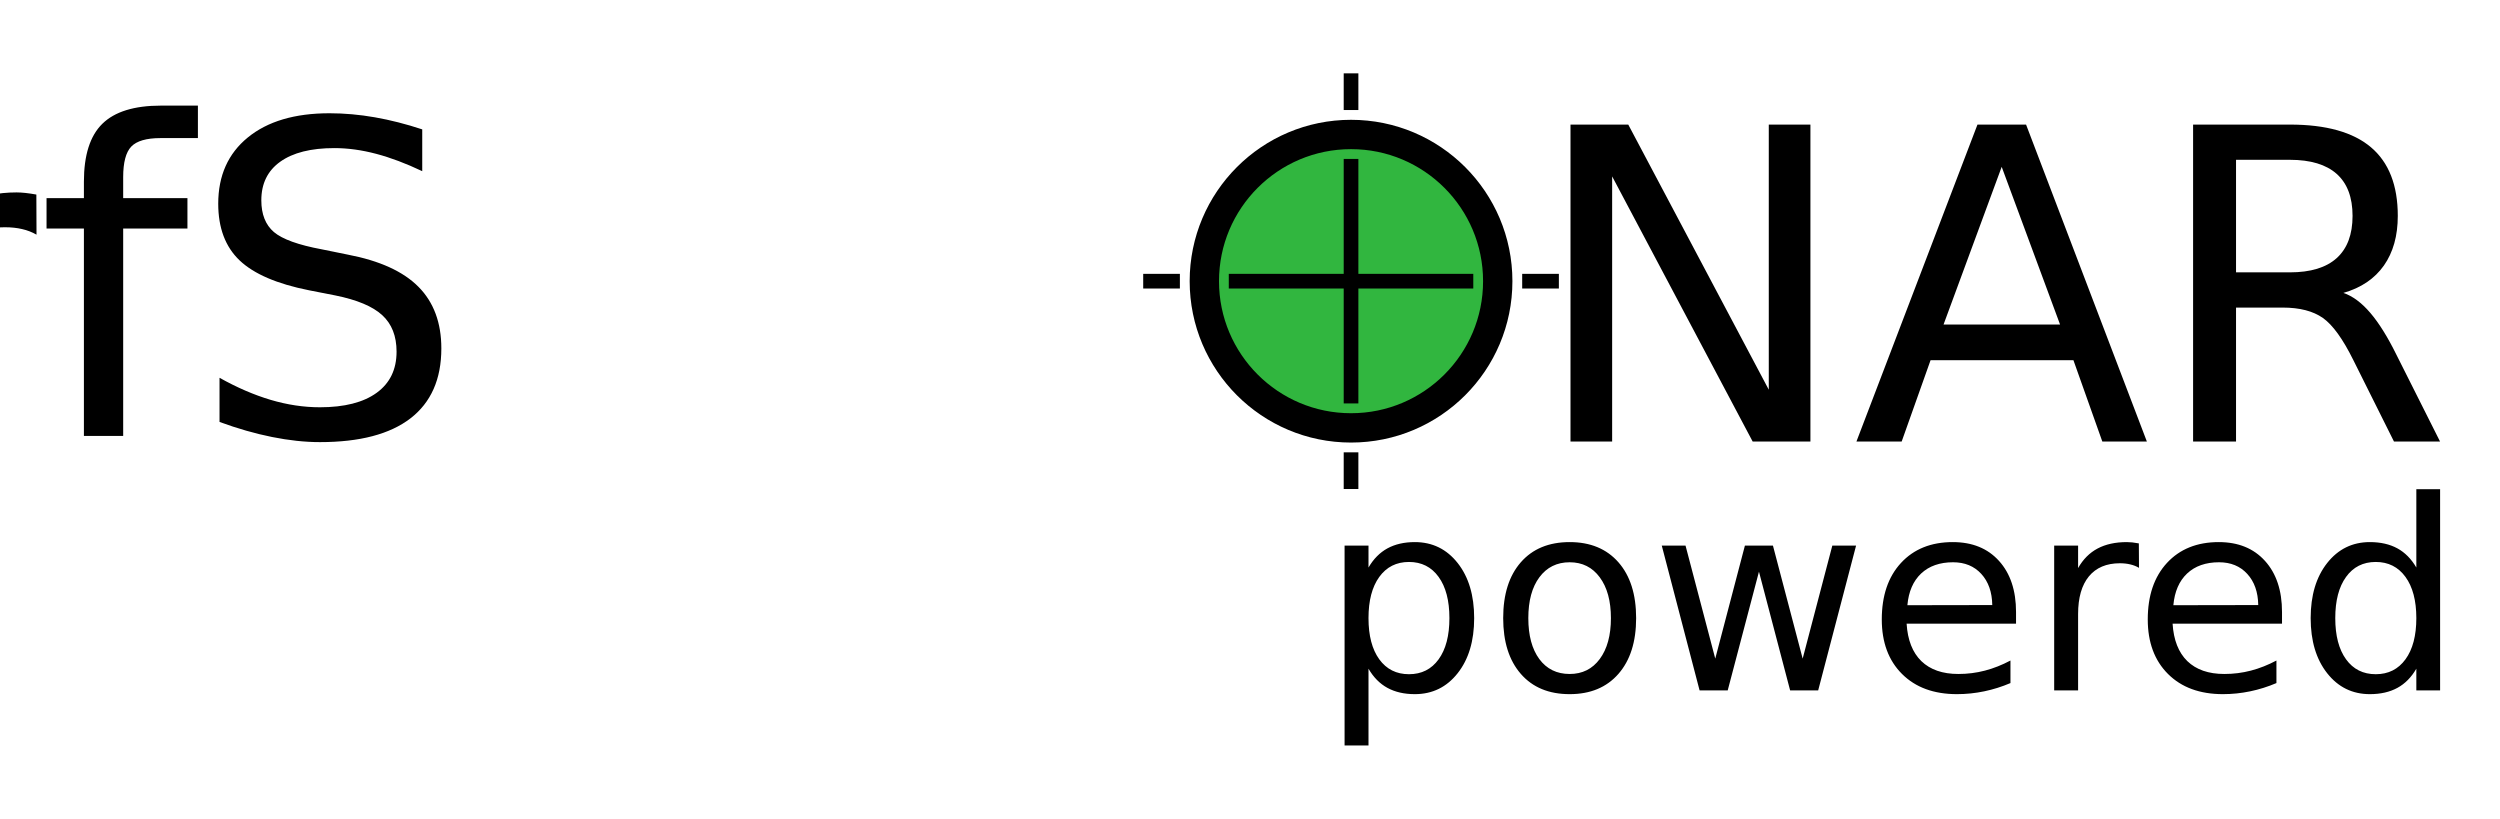
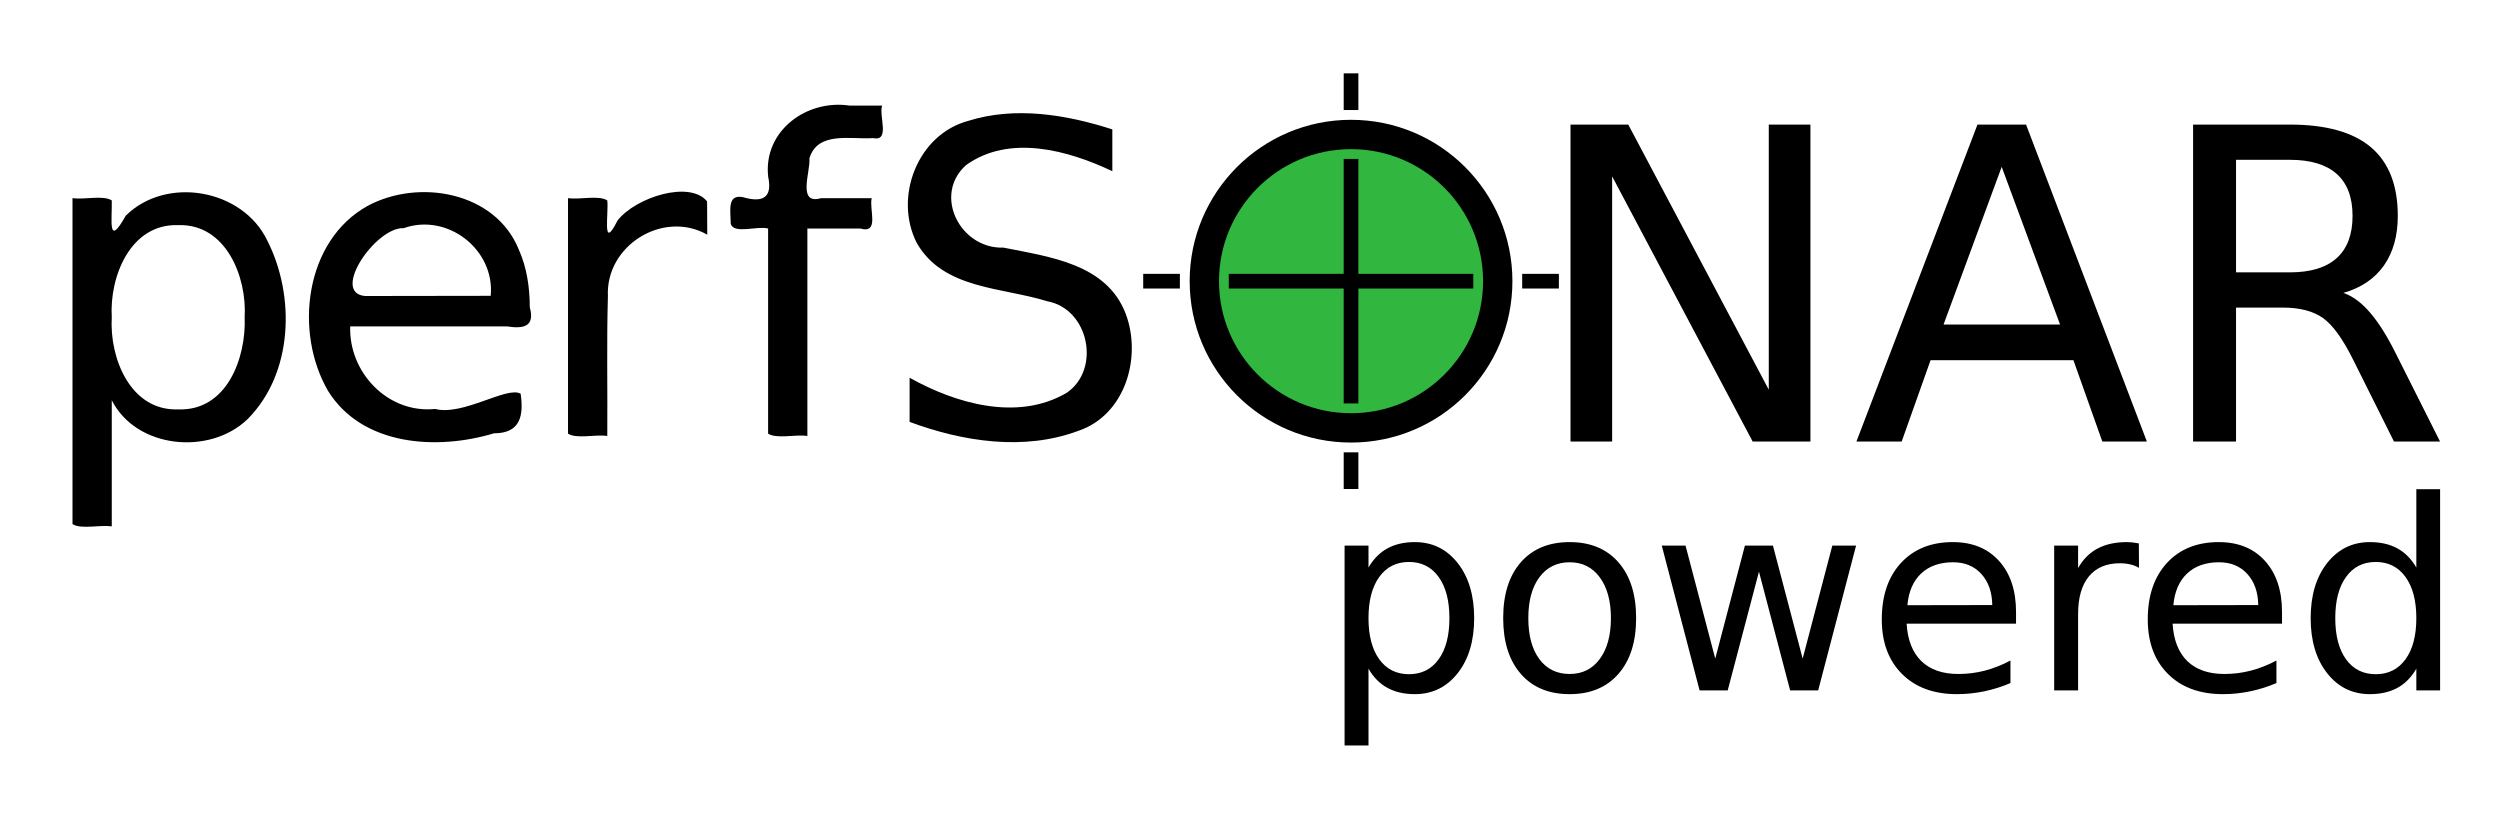
<svg xmlns="http://www.w3.org/2000/svg" width="511.235mm" height="167.446mm" viewBox="0 0 511.235 167.446" version="1.1" id="svg8">
  <defs id="defs2" />
+   <g id="layer4" style="display:inline">
+     <circle transform="translate(193.7791,-139.5)" style="display:inline;opacity:1;fill:#31b63f;fill-opacity:1;fill-rule:nonzero;stroke:none;stroke-width:6;stroke-linecap:square;stroke-linejoin:miter;stroke-miterlimit:4;stroke-dasharray:none;stroke-dashoffset:0;stroke-opacity:1" id="path3715-3" cy="197.014" cx="82.479" r="30" />
+   </g>
  <g id="layer1" transform="translate(193.7791,-139.5)" style="display:inline">
-     <circle style="display:inline;opacity:1;fill:#31b63f;fill-opacity:1;fill-rule:nonzero;stroke:none;stroke-width:6;stroke-linecap:square;stroke-linejoin:miter;stroke-miterlimit:4;stroke-dasharray:none;stroke-dashoffset:0;stroke-opacity:1" id="path3715-3" cy="197.014" cx="82.479" r="30" />
    <circle style="opacity:1;fill:none;fill-opacity:1;fill-rule:nonzero;stroke:#000000;stroke-width:6;stroke-linecap:square;stroke-linejoin:miter;stroke-miterlimit:4;stroke-dasharray:none;stroke-dashoffset:0;stroke-opacity:1" id="path3715" cy="197" cx="82.5" r="30" />
-     <path style="fill:none;fill-rule:evenodd;stroke:#000000;stroke-width:3;stroke-linecap:butt;stroke-linejoin:miter;stroke-miterlimit:4;stroke-dasharray:none;stroke-opacity:1" d="m 107.5,197 h -50" id="path4522" />
-     <path style="fill:none;fill-rule:evenodd;stroke:#000000;stroke-width:3;stroke-linecap:butt;stroke-linejoin:miter;stroke-miterlimit:4;stroke-dasharray:none;stroke-opacity:1" d="M 82.5,222 V 172" id="path4522-6" />
-     <path style="fill:none;fill-rule:evenodd;stroke:#000000;stroke-width:3;stroke-linecap:butt;stroke-linejoin:miter;stroke-miterlimit:4;stroke-dasharray:none;stroke-opacity:1" d="M 82.5,239.5 V 232" id="path4522-6-7" />
-     <path style="fill:none;fill-rule:evenodd;stroke:#000000;stroke-width:3;stroke-linecap:butt;stroke-linejoin:miter;stroke-miterlimit:4;stroke-dasharray:none;stroke-opacity:1" d="m 82.5,162 v -7.5" id="path4522-6-7-3" />
-     <path style="fill:none;fill-rule:evenodd;stroke:#000000;stroke-width:3;stroke-linecap:butt;stroke-linejoin:miter;stroke-miterlimit:4;stroke-dasharray:none;stroke-opacity:1" d="m 40,197 h 7.5" id="path4522-6-7-3-5" />
-     <path style="fill:none;fill-rule:evenodd;stroke:#000000;stroke-width:3;stroke-linecap:butt;stroke-linejoin:miter;stroke-miterlimit:4;stroke-dasharray:none;stroke-opacity:1" d="M 117.5,197 H 125" id="path4522-6-7-3-5-6" />
-     <text xml:space="preserve" style="font-style:normal;font-variant:normal;font-weight:normal;font-stretch:normal;font-size:88.9px;line-height:125%;font-family:sans-serif;-inkscape-font-specification:'sans-serif, Normal';font-variant-ligatures:normal;font-variant-caps:normal;font-variant-numeric:normal;font-feature-settings:normal;text-align:start;letter-spacing:0px;word-spacing:0px;writing-mode:lr-tb;text-anchor:start;fill:#000000;fill-opacity:1;stroke:none;stroke-width:0.265px;stroke-linecap:butt;stroke-linejoin:miter;stroke-opacity:1" x="118.661" y="229.789" id="text4651">
-       <tspan id="tspan4649" x="118.661" y="229.789" style="font-style:normal;font-variant:normal;font-weight:normal;font-stretch:normal;font-size:88.9px;font-family:'DejaVu Sans';-inkscape-font-specification:'DejaVu Sans, Normal';font-variant-ligatures:normal;font-variant-caps:normal;font-variant-numeric:normal;font-feature-settings:normal;text-align:start;writing-mode:lr-tb;text-anchor:start;stroke-width:0.265px" dx="0 -1.604 -1.604">NAR</tspan>
+     <path style="fill:none;fill-rule:evenodd;stroke:#000000;stroke-width:3;stroke-linecap:butt;stroke-linejoin:miter;stroke-miterlimit:4;stroke-dasharray:none;stroke-opacity:1" d="m 107.5,197 -50,0" id="path4522" />
+     <path style="fill:none;fill-rule:evenodd;stroke:#000000;stroke-width:3;stroke-linecap:butt;stroke-linejoin:miter;stroke-miterlimit:4;stroke-dasharray:none;stroke-opacity:1" d="m 82.5,222 0,-50" id="path4522-6" />
+     <path style="fill:none;fill-rule:evenodd;stroke:#000000;stroke-width:3;stroke-linecap:butt;stroke-linejoin:miter;stroke-miterlimit:4;stroke-dasharray:none;stroke-opacity:1" d="m 82.5,239.5 0,-7.5" id="path4522-6-7" />
+     <path style="fill:none;fill-rule:evenodd;stroke:#000000;stroke-width:3;stroke-linecap:butt;stroke-linejoin:miter;stroke-miterlimit:4;stroke-dasharray:none;stroke-opacity:1" d="m 82.5,162 0,-7.5" id="path4522-6-7-3" />
+     <path style="fill:none;fill-rule:evenodd;stroke:#000000;stroke-width:3;stroke-linecap:butt;stroke-linejoin:miter;stroke-miterlimit:4;stroke-dasharray:none;stroke-opacity:1" d="m 40,197 7.5,0" id="path4522-6-7-3-5" />
+     <path style="fill:none;fill-rule:evenodd;stroke:#000000;stroke-width:3;stroke-linecap:butt;stroke-linejoin:miter;stroke-miterlimit:4;stroke-dasharray:none;stroke-opacity:1" d="m 117.5,197 7.5,0" id="path4522-6-7-3-5-6" />
+   </g>
+   <g id="layer3" style="display:inline">
+     <text transform="translate(193.7791,-139.5)" xml:space="preserve" style="font-style:normal;font-variant:normal;font-weight:normal;font-stretch:normal;font-size:88.9px;line-height:125%;font-family:sans-serif;-inkscape-font-specification:'sans-serif, Normal';text-align:start;letter-spacing:0px;word-spacing:0px;writing-mode:lr-tb;text-anchor:start;display:inline;fill:#000000;fill-opacity:1;stroke:none;stroke-width:0.265px;stroke-linecap:butt;stroke-linejoin:miter;stroke-opacity:1" x="118.661" y="229.789" id="text4651">
+       <tspan id="tspan4649" x="118.661" y="229.789" style="font-style:normal;font-variant:normal;font-weight:normal;font-stretch:normal;font-size:88.9px;font-family:'DejaVu Sans';-inkscape-font-specification:'DejaVu Sans, Normal';text-align:start;writing-mode:lr-tb;text-anchor:start;stroke-width:0.265px" dx="0 -1.604 -1.604">NAR</tspan>
    </text>
-     <text xml:space="preserve" style="font-style:normal;font-variant:normal;font-weight:normal;font-stretch:normal;font-size:88.9px;line-height:125%;font-family:'DejaVu Sans';-inkscape-font-specification:'DejaVu Sans, Normal';font-variant-ligatures:normal;font-variant-caps:normal;font-variant-numeric:normal;font-feature-settings:normal;text-align:end;letter-spacing:0px;word-spacing:0px;writing-mode:lr-tb;text-anchor:end;fill:#000000;fill-opacity:1;stroke:none;stroke-width:0.265px;stroke-linecap:butt;stroke-linejoin:miter;stroke-opacity:1" x="42.713" y="228.643" id="text4651-0">
-       <tspan id="tspan6225" x="42.713" y="228.643" dx="0 -4.811 -4.811 2.673 1.069">perfS</tspan>
-     </text>
-     <text xml:space="preserve" style="font-style:normal;font-variant:normal;font-weight:normal;font-stretch:normal;font-size:70.556px;line-height:125%;font-family:sans-serif;-inkscape-font-specification:'sans-serif, Normal';font-variant-ligatures:normal;font-variant-caps:normal;font-variant-numeric:normal;font-feature-settings:normal;text-align:start;letter-spacing:0px;word-spacing:0px;writing-mode:lr-tb;text-anchor:start;fill:#000000;fill-opacity:1;stroke:none;stroke-width:0.265px;stroke-linecap:butt;stroke-linejoin:miter;stroke-opacity:1" x="310" y="219.5" id="text4725">
-       <tspan id="tspan4723" x="310" y="281.925" style="stroke-width:0.265px" />
-     </text>
+     <path transform="translate(193.7791,-139.5)" style="font-style:normal;font-variant:normal;font-weight:normal;font-stretch:normal;font-size:88.9px;line-height:125%;font-family:'DejaVu Sans';-inkscape-font-specification:'DejaVu Sans, Normal';text-align:end;letter-spacing:0px;word-spacing:0px;writing-mode:lr-tb;text-anchor:end;display:inline;fill:#000000;fill-opacity:1;stroke:none;stroke-width:0.265px;stroke-linecap:butt;stroke-linejoin:miter;stroke-opacity:1" d="m -170.922,221.35 c 0,8.595 0,17.19 0,25.784 -2.493,-0.339 -6.326,0.662 -8.031,-0.466 0,-22.214 0,-44.429 0,-66.643 2.493,0.339 6.326,-0.662 8.031,0.466 0.088,3.978 -0.895,9.82 2.843,3.137 8.264,-8.227 23.896,-5.499 28.953,5.05 5.779,11.36 5.309,27.232 -4.073,36.581 -7.73,7.399 -22.686,6.007 -27.723,-3.909 z m 27.174,-16.973 c 0.487,-8.289 -3.838,-19.159 -13.587,-18.839 -9.774,-0.336 -14.089,10.536 -13.587,18.839 -0.501,8.308 3.788,19.2 13.587,18.839 9.956,0.374 13.922,-10.538 13.587,-18.839 z m 58.305,-2.04 c 1.102,3.957 -1.268,4.443 -4.66,3.907 -10.688,0 -21.375,0 -32.063,0 -0.311,9.432 7.718,17.867 17.363,16.886 5.732,1.471 14.716,-4.741 17.494,-3.116 0.627,4.367 0.035,8.105 -5.457,8.095 -11.59,3.506 -26.894,2.633 -33.926,-8.663 -6.978,-11.994 -4.816,-30.693 8.095,-37.845 10.441,-5.622 26.147,-2.911 30.915,8.952 1.65,3.688 2.238,7.769 2.238,11.785 z m -7.987,-2.344 c 0.888,-9.455 -8.841,-17.01 -17.794,-13.837 -5.674,-0.286 -15.01,13.276 -7.886,13.876 8.56,-0.013 17.12,-0.026 25.68,-0.039 z m 44.284,-12.502 c -9.01,-5.124 -20.832,2.217 -20.319,12.583 -0.277,9.516 -0.055,19.046 -0.127,28.568 -2.493,-0.339 -6.326,0.662 -8.031,-0.466 0,-16.05 0,-32.101 0,-48.151 2.493,0.339 6.326,-0.662 8.031,0.466 0.311,2.752 -1.144,10.552 2.102,4.09 3.781,-4.794 14.804,-8.238 18.307,-3.896 0.012,2.269 0.024,4.537 0.036,6.806 z m 35.75,-26.392 c -0.705,2.13 1.725,7.395 -1.864,6.641 -4.492,0.322 -11.351,-1.495 -13.003,4.167 0.27,2.605 -2.593,9.566 2.384,8.117 3.452,0 6.904,0 10.357,0 -0.562,2.284 1.66,7.351 -2.33,6.207 -3.608,0 -7.215,0 -10.823,0 0,14.137 0,28.273 0,42.41 -2.493,-0.339 -6.326,0.662 -8.031,-0.466 0,-13.981 0,-27.963 0,-41.944 -2.269,-0.589 -6.917,1.202 -7.64,-0.932 -0.024,-2.869 -0.934,-6.626 3.262,-5.275 3.812,0.883 5.186,-0.636 4.392,-4.383 -1.039,-9.403 7.909,-15.888 16.674,-14.543 2.207,0 4.414,0 6.621,0 z m 47.082,4.862 c 0,2.85 0,5.701 0,8.551 -9.045,-4.303 -21.098,-7.617 -29.946,-1.222 -6.811,6.169 -1.101,17.158 7.684,16.847 9.37,1.887 21.092,3.274 24.996,13.524 3.348,8.887 -0.081,20.698 -9.676,23.942 -11.159,4.161 -23.613,2.21 -34.514,-1.826 0,-3.01 0,-6.019 0,-9.029 9.473,5.298 22.105,8.954 32.122,3.082 7.051,-4.822 4.544,-17.178 -3.982,-18.726 -9.25,-2.898 -21.267,-2.406 -26.688,-11.944 -4.73,-9.351 0.159,-22.135 10.511,-24.933 9.618,-3.038 20.099,-1.295 29.492,1.733 z" id="text4651-0" />
  </g>
  <g id="layer2" style="display:inline" transform="translate(8.931083,14.99999)">
-     <text xml:space="preserve" style="font-style:normal;font-variant:normal;font-weight:normal;font-stretch:normal;font-size:70.556px;line-height:125%;font-family:sans-serif;-inkscape-font-specification:'sans-serif, Normal';font-variant-ligatures:normal;font-variant-caps:normal;font-variant-numeric:normal;font-feature-settings:normal;text-align:start;letter-spacing:0px;word-spacing:0px;writing-mode:lr-tb;text-anchor:start;fill:#000000;fill-opacity:1;stroke:none;stroke-width:0.265px;stroke-linecap:butt;stroke-linejoin:miter;stroke-opacity:1" x="261.106" y="126.182" id="text4651-0-4">
-       <tspan style="font-style:normal;font-variant:normal;font-weight:normal;font-stretch:normal;font-size:54.151px;font-family:'DejaVu Sans';-inkscape-font-specification:'DejaVu Sans, Normal';font-variant-ligatures:normal;font-variant-caps:normal;font-variant-numeric:normal;font-feature-settings:normal;text-align:start;writing-mode:lr-tb;text-anchor:start;stroke-width:0.265px" y="126.182" x="261.106" id="tspan4684-1" dx="0 -0.756 -1.701 -0.378">powered</tspan>
-     </text>
-     <text xml:space="preserve" style="font-style:normal;font-variant:normal;font-weight:normal;font-stretch:normal;font-size:70.556px;line-height:125%;font-family:sans-serif;-inkscape-font-specification:'sans-serif, Normal';font-variant-ligatures:normal;font-variant-caps:normal;font-variant-numeric:normal;font-feature-settings:normal;text-align:start;letter-spacing:0px;word-spacing:0px;writing-mode:lr-tb;text-anchor:start;fill:#000000;fill-opacity:1;stroke:none;stroke-width:0.265px;stroke-linecap:butt;stroke-linejoin:miter;stroke-opacity:1" x="363.988" y="-165.556" id="text6229">
-       <tspan id="tspan6227" x="363.988" y="-103.131" style="stroke-width:0.265px" />
+     <text xml:space="preserve" style="font-style:normal;font-variant:normal;font-weight:normal;font-stretch:normal;font-size:70.556px;line-height:125%;font-family:sans-serif;-inkscape-font-specification:'sans-serif, Normal';text-align:start;letter-spacing:0px;word-spacing:0px;writing-mode:lr-tb;text-anchor:start;fill:#000000;fill-opacity:1;stroke:none;stroke-width:0.265px;stroke-linecap:butt;stroke-linejoin:miter;stroke-opacity:1" x="261.106" y="126.182" id="text4651-0-4">
+       <tspan style="font-style:normal;font-variant:normal;font-weight:normal;font-stretch:normal;font-size:54.151px;font-family:'DejaVu Sans';-inkscape-font-specification:'DejaVu Sans, Normal';text-align:start;writing-mode:lr-tb;text-anchor:start;stroke-width:0.265px" y="126.182" x="261.106" id="tspan4684-1" dx="0 -0.756 -1.701 -0.378">powered</tspan>
    </text>
  </g>
</svg>
